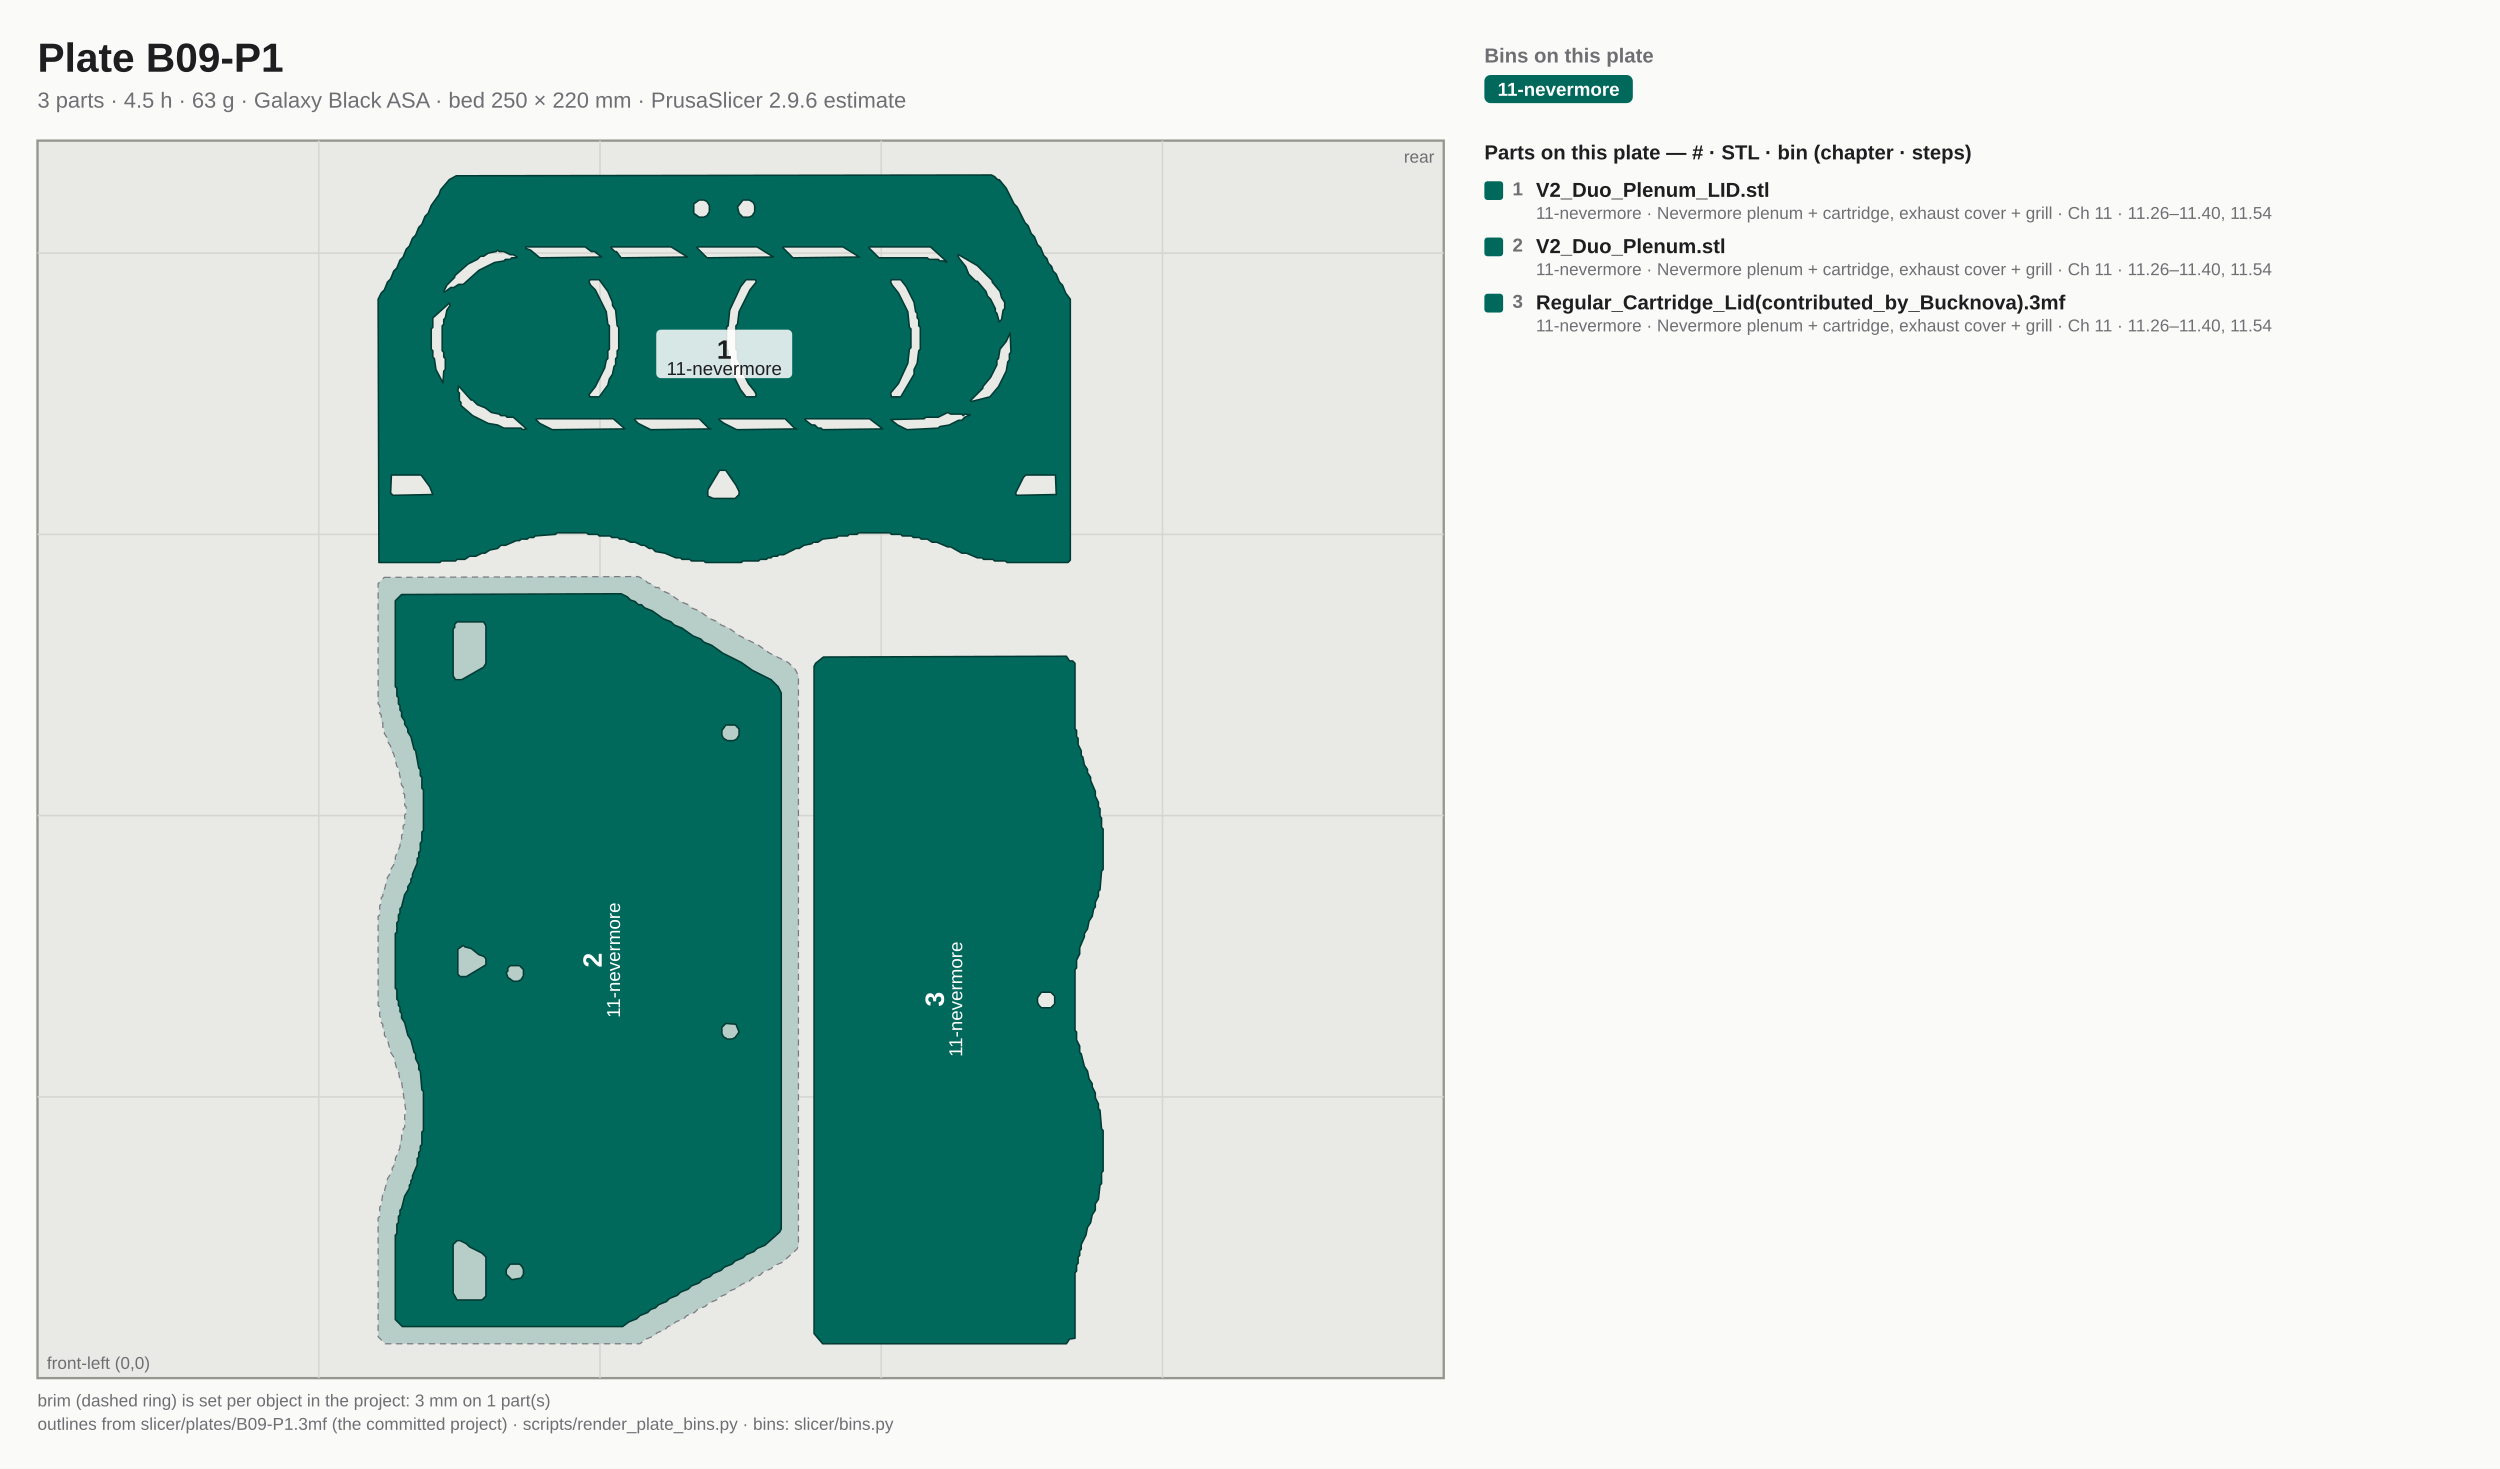
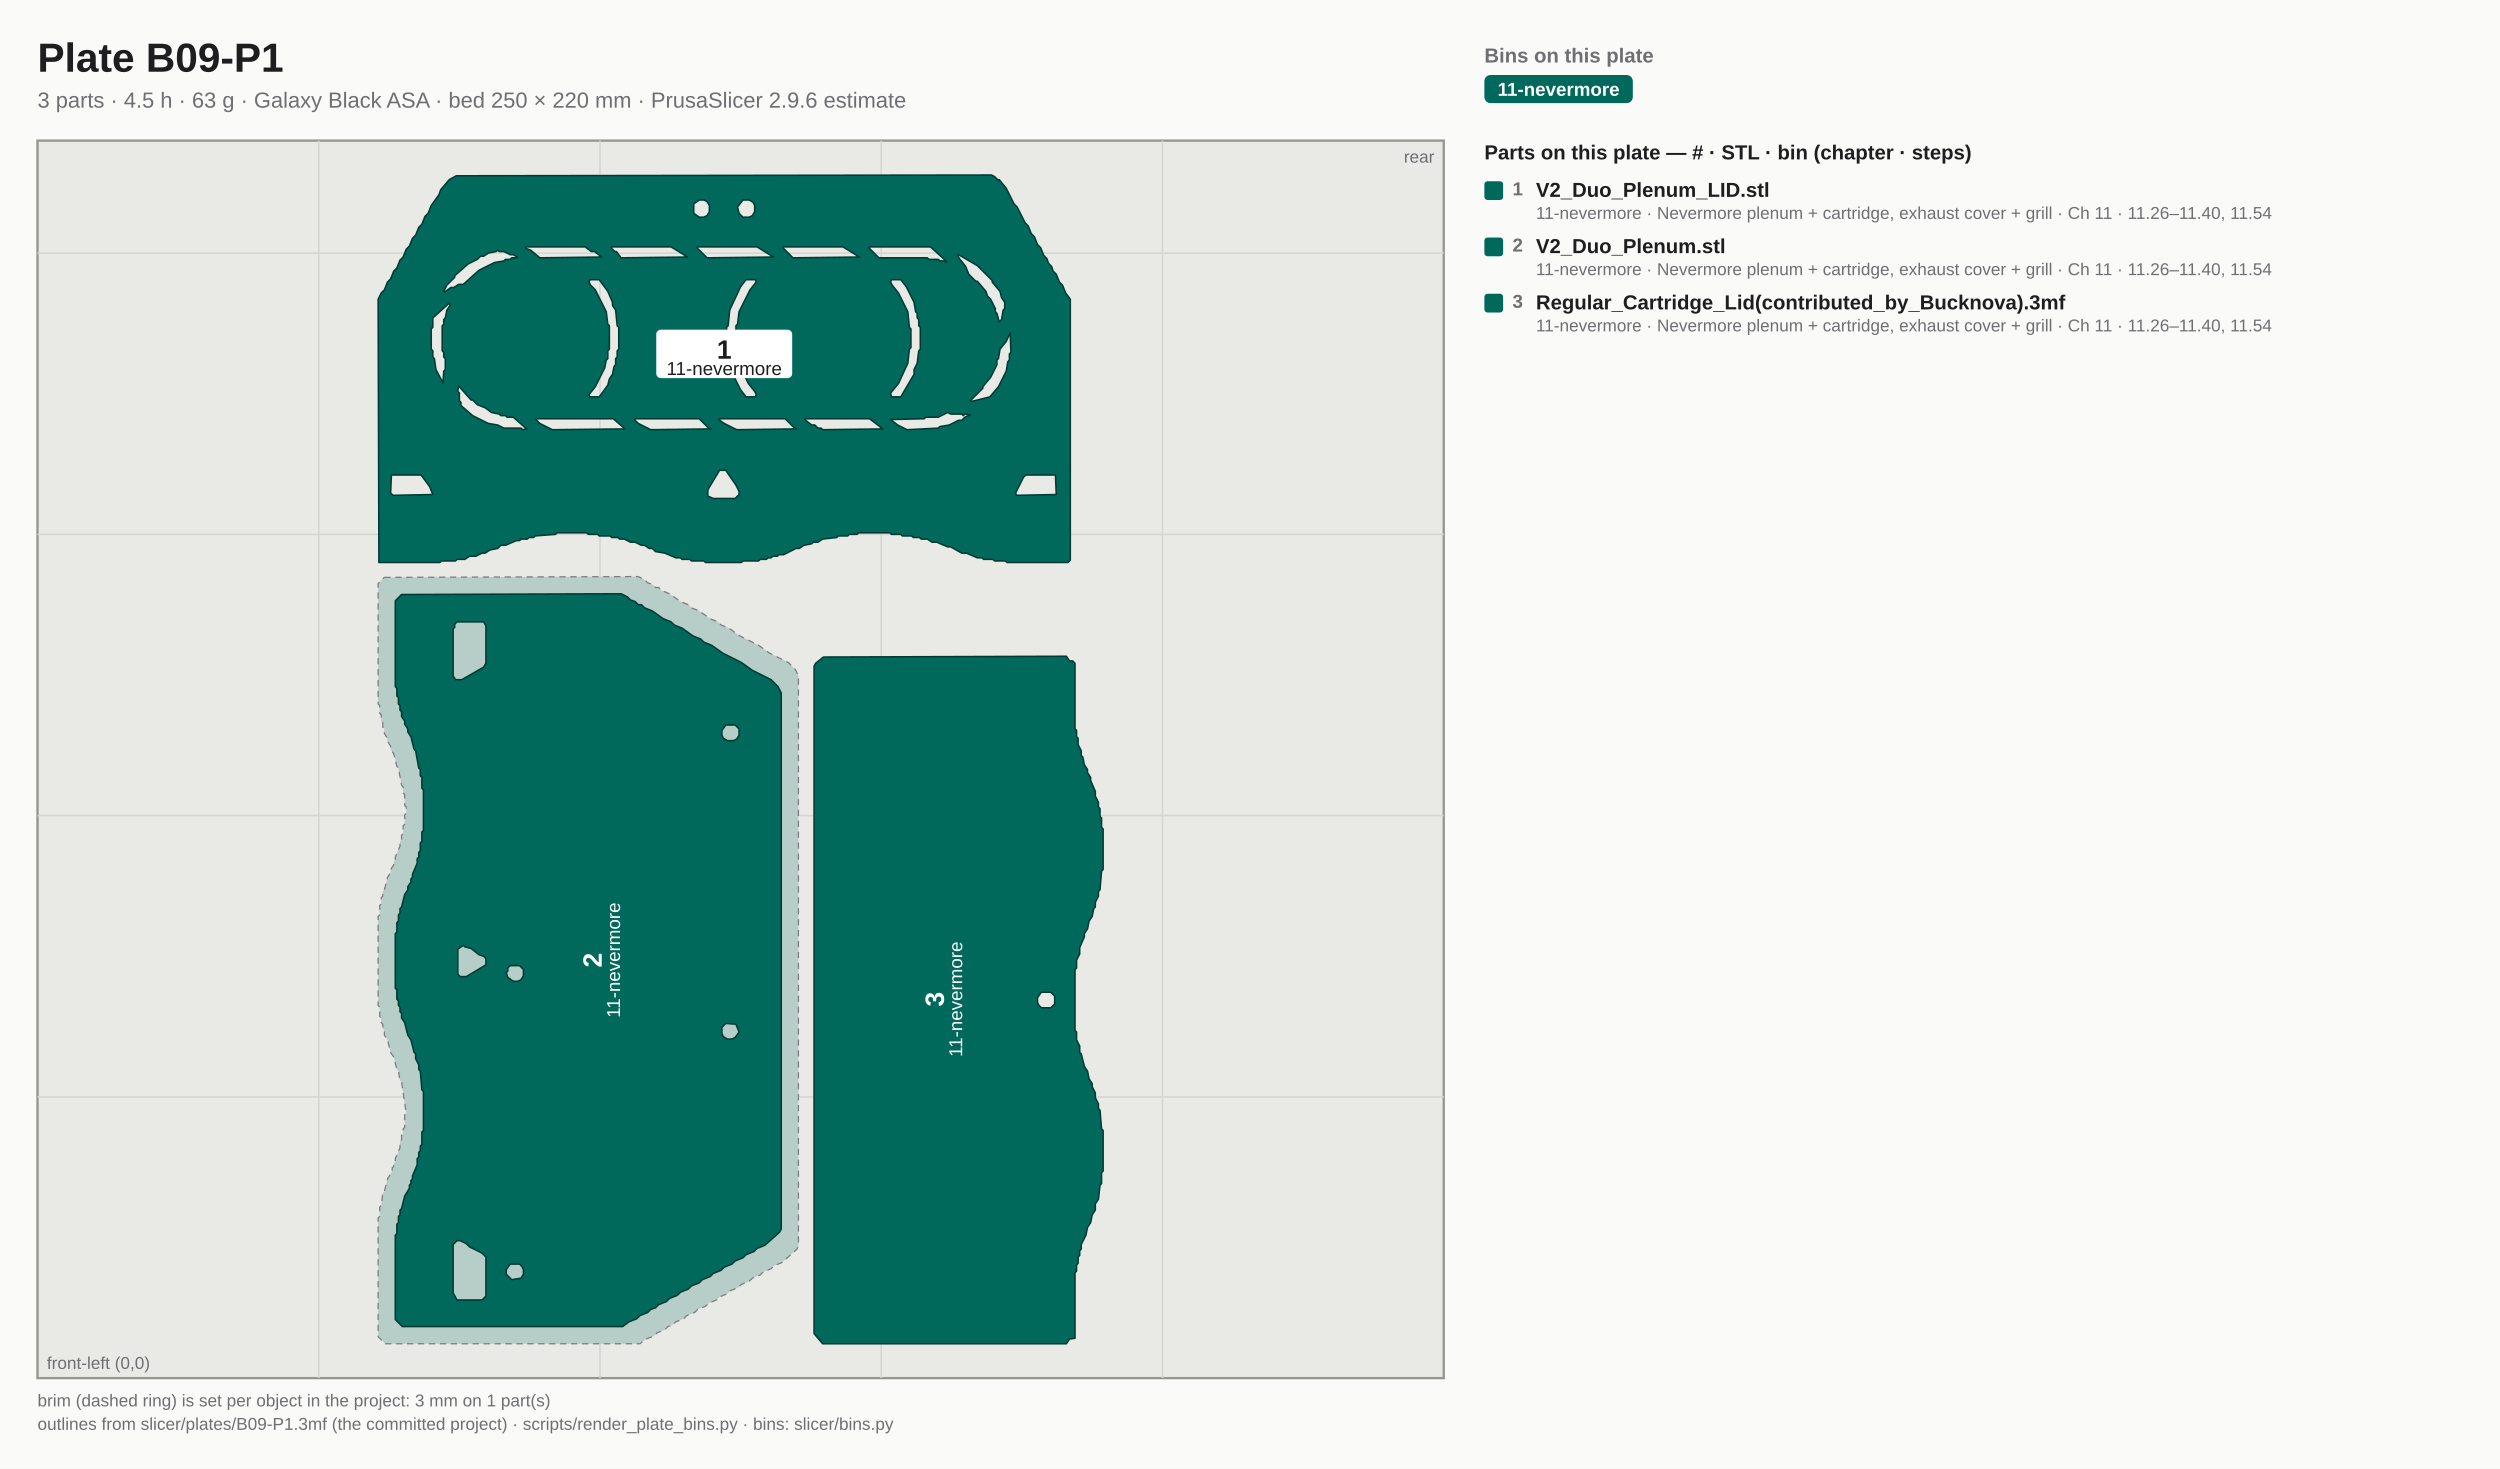
<svg xmlns="http://www.w3.org/2000/svg" width="1600" height="940" viewBox="0 0 1600 940" font-family="Arial, Helvetica, 'DejaVu Sans', sans-serif">
  <rect x="0" y="0" width="1600" height="940" fill="#fafaf9" />
  <text x="24.0" y="45.9" font-size="26" fill="#1e1e20" text-anchor="start" font-weight="bold">Plate B09-P1</text>
  <text x="24.0" y="68.9" font-size="14" fill="#6e6e73" text-anchor="start">3 parts  ·  4.5 h  ·  63 g  ·  Galaxy Black ASA  ·  bed 250 × 220 mm  ·  PrusaSlicer 2.9.6 estimate</text>
  <rect x="24.0" y="90.0" width="900.0" height="792.0" fill="#e9e9e6" stroke="#96968f" stroke-width="1.5" />
  <line x1="204.0" y1="90.0" x2="204.0" y2="882.0" stroke="#d5d5d1" stroke-width="1.0" />
  <line x1="384.0" y1="90.0" x2="384.0" y2="882.0" stroke="#d5d5d1" stroke-width="1.0" />
  <line x1="564.0" y1="90.0" x2="564.0" y2="882.0" stroke="#d5d5d1" stroke-width="1.0" />
  <line x1="744.0" y1="90.0" x2="744.0" y2="882.0" stroke="#d5d5d1" stroke-width="1.0" />
  <line x1="24.0" y1="702.0" x2="924.0" y2="702.0" stroke="#d5d5d1" stroke-width="1.0" />
  <line x1="24.0" y1="522.0" x2="924.0" y2="522.0" stroke="#d5d5d1" stroke-width="1.0" />
  <line x1="24.0" y1="342.0" x2="924.0" y2="342.0" stroke="#d5d5d1" stroke-width="1.0" />
  <line x1="24.0" y1="162.0" x2="924.0" y2="162.0" stroke="#d5d5d1" stroke-width="1.0" />
  <text x="30.0" y="876.1" font-size="11" fill="#6e6e73" text-anchor="start">front-left (0,0)</text>
  <text x="918.0" y="104.1" font-size="11" fill="#6e6e73" text-anchor="end">rear</text>
  <path d="M246.0,369.5 408.5,369.0 412.5,371.0 414.5,373.0 417.5,374.0 419.5,376.0 421.5,376.0 423.5,378.0 428.5,380.0 435.5,385.0 440.5,387.0 442.5,389.0 447.5,391.0 454.5,396.0 459.5,398.0 461.5,400.0 466.5,402.0 473.5,407.0 485.5,413.0 492.5,418.0 504.5,424.0 509.0,428.5 511.0,432.5 511.0,797.5 510.0,799.5 500.5,808.0 495.5,810.0 493.5,812.0 488.5,814.0 486.5,816.0 481.5,818.0 479.5,820.0 474.5,822.0 472.5,824.0 467.5,826.0 465.5,828.0 460.5,830.0 458.5,832.0 453.5,834.0 451.5,836.0 446.5,838.0 444.5,840.0 439.5,842.0 437.5,844.0 432.5,846.0 430.5,848.0 427.5,849.0 425.5,851.0 420.5,853.0 418.5,855.0 413.5,857.0 409.5,860.0 246.5,860.0 242.0,855.5 242.0,779.5 243.0,778.5 243.0,772.5 244.0,771.5 245.0,763.5 246.0,762.5 248.0,754.5 251.0,749.5 251.0,747.5 252.0,746.5 252.0,744.5 253.0,743.5 253.0,741.5 256.0,734.5 256.0,730.5 257.0,729.5 257.0,726.5 258.0,725.5 258.0,722.5 259.0,721.5 259.0,713.5 260.0,712.5 257.0,692.5 256.0,691.5 255.0,685.5 254.0,684.5 252.0,676.5 250.0,673.5 248.0,665.5 246.0,662.5 246.0,659.5 245.0,658.5 245.0,655.5 244.0,654.5 244.0,651.5 243.0,650.5 243.0,644.5 242.0,643.5 242.0,586.5 243.0,585.5 243.0,579.5 244.0,578.5 244.0,574.5 245.0,573.5 245.0,570.5 246.0,569.5 248.0,561.5 250.0,558.5 250.0,556.5 252.0,553.5 252.0,551.5 253.0,550.5 253.0,548.5 256.0,541.5 256.0,538.5 257.0,537.5 257.0,534.5 258.0,533.5 258.0,528.5 259.0,527.5 259.0,521.5 260.0,520.5 260.0,516.5 259.0,515.5 259.0,508.5 258.0,507.5 258.0,503.5 257.0,502.5 255.0,491.5 254.0,490.5 252.0,482.5 250.0,479.5 250.0,477.5 248.0,474.5 248.0,472.5 246.0,469.5 246.0,466.5 245.0,465.5 245.0,462.5 244.0,461.5 244.0,457.5 243.0,456.5 243.0,451.5 242.0,450.5 242.0,373.5Z" fill-rule="evenodd" fill="#b6cdc8" stroke="#7a7a80" stroke-width="0.8" stroke-linejoin="round" stroke-dasharray="4 3" />
  <path d="M257.0,380.5 397.5,380.0 401.5,382.0 403.5,384.0 406.5,385.0 408.5,387.0 410.5,387.0 412.5,389.0 417.5,391.0 424.5,396.0 429.5,398.0 431.5,400.0 436.5,402.0 443.5,407.0 448.5,409.0 450.5,411.0 455.5,413.0 462.5,418.0 474.5,424.0 481.5,429.0 493.5,435.0 498.0,439.5 500.0,443.5 500.0,786.5 499.0,788.5 489.5,797.0 484.5,799.0 482.5,801.0 477.5,803.0 475.5,805.0 470.5,807.0 468.5,809.0 463.5,811.0 461.5,813.0 456.5,815.0 454.5,817.0 449.5,819.0 447.5,821.0 442.5,823.0 440.5,825.0 435.5,827.0 433.5,829.0 428.5,831.0 426.5,833.0 421.5,835.0 419.5,837.0 416.5,838.0 414.5,840.0 409.5,842.0 407.5,844.0 402.5,846.0 398.5,849.0 257.5,849.0 253.0,844.5 253.0,790.5 254.0,789.5 254.0,783.5 255.0,782.5 255.0,778.5 256.0,777.5 256.0,774.5 257.0,773.5 259.0,765.5 262.0,760.5 262.0,758.5 263.0,757.5 263.0,755.5 264.0,754.5 264.0,752.5 267.0,745.5 267.0,741.5 268.0,740.5 268.0,737.5 269.0,736.5 269.0,733.5 270.0,732.5 270.0,724.5 271.0,723.5 271.0,698.5 270.0,697.5 269.0,685.5 268.0,684.5 268.0,681.5 266.0,677.5 266.0,674.5 265.0,673.5 263.0,665.5 261.0,662.5 259.0,654.5 257.0,651.5 257.0,648.5 256.0,647.5 256.0,644.5 255.0,643.5 255.0,640.5 254.0,639.5 254.0,633.5 253.0,632.5 253.0,597.5 254.0,596.5 254.0,590.5 255.0,589.5 255.0,585.5 256.0,584.5 256.0,581.5 257.0,580.5 259.0,572.5 261.0,569.5 261.0,567.5 263.0,564.5 263.0,562.5 264.0,561.5 264.0,559.5 267.0,552.5 267.0,549.5 268.0,548.5 268.0,545.5 269.0,544.5 269.0,539.5 270.0,538.5 270.0,532.5 271.0,531.5 271.0,505.5 270.0,504.5 270.0,497.5 269.0,496.5 269.0,492.5 268.0,491.5 266.0,480.5 265.0,479.5 263.0,471.5 261.0,468.5 261.0,466.5 259.0,463.5 259.0,461.5 257.0,458.5 257.0,455.5 256.0,454.5 256.0,451.5 255.0,450.5 255.0,446.5 254.0,445.5 254.0,440.5 253.0,439.5 253.0,384.5Z M292.5,398.0 291.0,399.5 291.0,401.5 290.0,402.5 290.0,432.5 291.5,435.0 295.5,435.0 309.5,427.0 311.0,424.5 311.0,400.5 309.5,398.0Z M464.5,464.0 462.0,467.5 462.0,470.5 463.0,472.5 465.5,474.0 469.5,474.0 471.5,473.0 473.0,470.5 473.0,466.5 470.5,464.0Z M296.5,605.0 293.0,607.5 293.0,623.5 294.5,625.0 298.5,625.0 311.0,617.5 311.0,613.5 309.5,612.0 306.5,611.0 301.5,607.0 297.5,606.0Z M326.5,618.0 325.0,619.5 325.0,621.5 324.0,622.5 325.0,625.5 328.5,628.0 331.5,628.0 333.5,627.0 335.0,624.5 335.0,620.5 332.5,618.0Z M464.5,655.0 462.0,657.5 462.0,661.5 463.0,663.5 465.5,665.0 468.5,665.0 470.5,664.0 473.0,660.5 471.0,655.5Z M292.5,794.0 290.0,796.5 290.0,827.5 292.5,832.0 308.5,832.0 311.0,829.5 311.0,804.5 308.5,802.0 300.5,798.0 298.5,796.0 294.5,794.0Z M326.5,809.0 324.0,812.5 324.0,815.5 327.5,819.0 333.5,818.0 335.0,815.5 335.0,812.5 334.0,810.5 332.5,809.0Z" fill-rule="evenodd" fill="#00695c" stroke="#003a33" stroke-width="1.0" stroke-linejoin="round" />
  <path d="M292.0,112.5 634.5,112.0 636.5,113.0 638.5,115.0 639.5,115.0 644.0,120.5 649.0,130.5 651.0,132.5 656.0,142.5 658.0,144.5 660.0,149.5 662.0,151.5 664.0,156.5 666.0,158.5 668.0,163.5 670.0,165.5 671.0,168.5 673.0,170.5 674.0,173.5 676.0,175.5 678.0,180.5 680.0,182.5 682.0,187.5 685.0,191.5 685.0,358.5 683.5,360.0 644.5,360.0 643.5,359.0 636.5,359.0 635.5,358.0 629.5,358.0 628.5,357.0 625.5,357.0 618.5,354.0 615.5,354.0 608.5,350.0 606.5,350.0 599.5,347.0 596.5,347.0 593.5,345.0 589.5,345.0 588.5,344.0 584.5,344.0 583.5,343.0 577.5,343.0 576.5,342.0 570.5,342.0 569.5,341.0 549.5,341.0 548.5,342.0 543.5,342.0 542.5,343.0 536.5,343.0 535.5,344.0 526.5,345.0 523.5,347.0 520.5,347.0 519.5,348.0 514.5,349.0 511.5,351.0 509.5,351.0 501.5,355.0 498.5,355.0 497.5,356.0 494.5,356.0 493.5,357.0 491.5,357.0 490.5,358.0 486.5,358.0 485.5,359.0 475.5,359.0 474.5,360.0 451.5,360.0 450.5,359.0 442.5,359.0 441.5,358.0 436.5,358.0 435.5,357.0 432.5,357.0 425.5,354.0 419.5,353.0 417.5,351.0 415.5,351.0 412.5,349.0 410.5,349.0 406.5,347.0 403.5,347.0 399.5,345.0 396.5,345.0 395.5,344.0 391.5,344.0 390.5,343.0 383.5,343.0 382.5,342.0 376.5,342.0 375.5,341.0 356.5,341.0 355.5,342.0 342.5,343.0 341.5,344.0 338.5,344.0 337.5,345.0 333.5,345.0 332.5,346.0 330.5,346.0 323.5,349.0 320.5,349.0 318.5,351.0 313.5,352.0 310.5,354.0 308.5,354.0 304.5,356.0 300.5,356.0 297.5,358.0 292.5,358.0 291.5,359.0 282.5,359.0 281.5,360.0 242.5,360.0 242.0,191.5 244.0,187.5 246.0,185.5 248.0,180.5 250.0,178.5 252.0,173.5 254.0,171.5 256.0,166.5 258.0,164.5 260.0,159.5 262.0,157.5 264.0,152.5 266.0,150.5 268.0,145.5 270.0,143.5 272.0,138.5 274.0,136.5 276.0,131.5 281.0,124.5 282.0,121.5 287.5,115.0Z M447.5,128.0 444.0,130.5 444.0,136.5 447.5,139.0 450.5,139.0 452.5,138.0 454.0,135.5 454.0,131.5 452.5,129.0 450.5,128.0Z M475.5,128.0 472.0,132.5 473.0,136.5 475.5,139.0 479.5,139.0 481.5,138.0 483.0,135.5 483.0,131.5 482.0,129.5 479.5,128.0Z M336.5,158.0 336.5,159.0 339.5,160.0 345.5,165.0 385.0,164.5 380.5,161.0 378.5,161.0 374.5,158.0Z M391.5,158.0 391.0,158.5 393.5,161.0 394.5,161.0 397.5,165.0 440.0,164.5 429.5,158.0Z M446.5,158.0 446.0,158.5 452.5,165.0 495.0,164.5 484.5,158.0Z M501.5,158.0 501.0,158.5 507.5,165.0 550.0,164.5 539.5,158.0Z M556.5,158.0 556.0,158.5 562.5,165.0 593.5,165.0 594.5,166.0 600.5,166.0 601.5,167.0 604.5,167.0 605.5,168.0 606.0,167.5 595.5,158.0Z M318.5,160.0 317.5,161.0 312.5,162.0 309.5,164.0 307.5,164.0 305.5,166.0 299.5,169.0 291.0,176.5 291.0,177.5 286.0,182.5 284.0,186.5 284.5,187.0 288.5,184.0 290.5,184.0 293.5,182.0 296.5,182.0 306.5,173.0 316.5,168.0 322.5,167.0 323.5,166.0 326.5,166.0 327.5,165.0 330.5,165.0 331.0,164.5 328.5,163.0 326.5,163.0 322.5,161.0 319.5,161.0Z M613.5,163.0 613.0,163.5 614.0,165.5 618.0,170.5 620.0,175.5 624.5,180.0 625.5,180.0 631.0,186.5 632.0,189.5 634.0,191.5 637.0,197.5 637.0,199.5 638.0,200.5 639.5,206.0 641.0,204.5 642.0,198.5 643.0,197.5 643.0,193.5 641.0,190.5 640.0,186.5 635.0,180.5 635.0,179.5 625.5,170.0Z M377.5,179.0 377.0,180.5 378.0,182.5 381.0,185.5 388.0,199.5 389.0,207.5 390.0,208.5 390.0,223.5 389.0,224.5 389.0,229.5 388.0,230.5 387.0,235.5 381.0,247.5 377.0,252.5 377.5,254.0 383.5,254.0 389.0,246.5 390.0,242.5 392.0,239.5 393.0,234.5 394.0,233.5 394.0,229.5 395.0,228.5 395.0,224.5 396.0,223.5 396.0,209.5 395.0,208.5 394.0,198.5 392.0,195.5 392.0,193.5 389.0,186.5 383.5,179.0Z M477.5,179.0 474.0,183.5 467.0,198.5 466.0,208.5 465.0,209.5 465.0,223.5 466.0,224.5 466.0,228.5 467.0,229.5 467.0,233.5 468.0,234.5 469.0,239.5 474.0,249.5 477.5,254.0 483.5,254.0 484.0,252.5 483.0,250.5 479.0,245.5 474.0,235.5 474.0,233.5 472.0,229.5 472.0,224.5 471.0,223.5 471.0,208.5 472.0,207.5 473.0,199.5 480.0,185.5 484.0,180.5 483.5,179.0Z M570.5,179.0 570.0,180.5 571.0,182.5 575.0,187.5 581.0,199.5 582.0,209.5 583.0,210.5 583.0,222.5 582.0,223.5 581.0,232.5 575.0,245.5 570.0,251.5 570.5,254.0 576.5,254.0 585.0,239.5 585.0,236.5 587.0,232.5 588.0,224.5 589.0,223.5 589.0,209.5 588.0,208.5 588.0,204.5 587.0,203.5 587.0,200.5 586.0,199.5 585.0,193.5 580.0,183.5 576.5,179.0Z M287.5,194.0 277.0,203.5 277.0,209.5 276.0,210.5 276.0,223.5 277.0,224.5 277.0,228.5 278.0,229.5 279.0,236.5 283.5,245.0 284.0,237.5 285.0,236.5 285.0,229.5 284.0,228.5 284.0,225.5 283.0,224.5 283.0,208.5 284.0,207.5 284.0,204.5 285.0,203.5 286.0,198.5 288.0,195.5Z M646.5,213.0 644.0,218.5 640.0,223.5 639.0,229.5 638.0,230.5 638.0,233.5 634.0,241.5 629.0,247.5 629.0,248.5 621.0,256.5 621.5,257.0 633.5,254.0 639.0,247.5 644.0,237.5 645.0,231.5 646.0,230.5 646.0,226.5 647.0,225.5Z M293.5,247.0 293.0,250.5 294.0,251.5 294.0,256.5 295.0,257.5 295.0,259.5 302.5,266.0 312.5,271.0 318.5,272.0 322.5,274.0 333.5,274.0 334.5,275.0 337.0,274.5 328.5,267.0 324.5,267.0 323.5,266.0 320.5,266.0 319.5,265.0 314.5,264.0 310.5,261.0 305.5,259.0 302.5,256.0 301.5,256.0Z M606.5,264.0 600.5,267.0 592.5,267.0 591.5,268.0 570.0,268.5 574.5,272.0 580.5,275.0 600.5,274.0 601.5,273.0 607.5,272.0 613.5,269.0 615.5,269.0 617.5,267.0 621.0,265.5 617.5,265.0 616.5,266.0 615.5,265.0 608.5,265.0Z M343.5,268.0 343.0,268.5 345.5,271.0 353.5,275.0 400.0,274.5 392.5,268.0Z M406.5,268.0 406.0,268.5 408.5,271.0 416.5,275.0 455.0,274.5 453.5,274.0 447.5,268.0Z M460.5,268.0 460.0,268.5 463.5,271.0 471.5,275.0 510.0,274.5 508.5,274.0 502.5,268.0Z M515.5,268.0 515.0,268.5 519.5,272.0 521.5,272.0 523.5,274.0 525.5,274.0 526.5,275.0 565.0,274.5 556.5,268.0Z M460.5,301.0 453.0,313.5 453.0,317.5 456.5,319.0 470.5,319.0 473.0,316.5 473.0,314.5 471.0,310.5 464.5,301.0Z M250.5,304.0 250.0,315.5 251.5,317.0 277.0,316.5 275.0,311.5 269.5,304.0Z M656.5,304.0 655.0,305.5 650.0,315.5 650.5,317.0 676.0,316.5 675.5,304.0Z" fill-rule="evenodd" fill="#00695c" stroke="#003a33" stroke-width="1.0" stroke-linejoin="round" />
  <path d="M527.0,420.5 682.5,420.0 684.5,423.0 686.5,423.0 688.0,424.5 688.0,466.5 689.0,467.5 689.0,471.5 690.0,472.5 690.0,476.5 692.0,480.5 692.0,483.5 693.0,484.5 694.0,489.5 696.0,492.5 696.0,494.5 698.0,497.5 698.0,499.5 701.0,506.5 701.0,509.5 703.0,513.5 703.0,516.5 704.0,517.5 704.0,522.5 705.0,523.5 705.0,529.5 706.0,530.5 706.0,556.5 705.0,557.5 704.0,569.5 703.0,570.5 703.0,573.5 701.0,577.5 701.0,580.5 700.0,581.5 699.0,586.5 697.0,589.5 696.0,594.5 694.0,597.5 694.0,599.5 691.0,606.5 691.0,610.5 689.0,614.5 689.0,619.5 688.0,620.5 688.0,659.5 689.0,660.5 689.0,665.5 691.0,669.5 691.0,673.5 692.0,674.5 694.0,682.5 696.0,685.5 697.0,690.5 699.0,693.5 699.0,695.5 701.0,699.5 701.0,702.5 703.0,706.5 703.0,709.5 704.0,710.5 705.0,722.5 706.0,723.5 706.0,749.5 705.0,750.5 705.0,757.5 704.0,758.5 703.0,767.5 701.0,770.5 701.0,774.5 699.0,777.5 698.0,782.5 696.0,785.5 695.0,790.5 692.0,796.5 692.0,799.5 691.0,800.5 691.0,803.5 690.0,804.5 690.0,808.5 689.0,809.5 689.0,813.5 688.0,814.5 688.0,856.5 684.5,857.0 682.5,860.0 526.5,860.0 521.0,853.5 521.0,426.5 522.0,424.5Z M666.5,635.0 664.0,638.5 664.0,641.5 665.0,643.5 666.5,645.0 672.5,645.0 675.0,642.5 675.0,637.5 672.5,635.0Z" fill-rule="evenodd" fill="#00695c" stroke="#003a33" stroke-width="1.0" stroke-linejoin="round" />
  <text x="379.0" y="620.6" font-size="17" fill="#ffffff" text-anchor="middle" font-weight="bold" transform="rotate(-90 379.0 614.5)">2</text>
  <text x="392.5" y="618.8" font-size="12" fill="#ffffff" text-anchor="middle" transform="rotate(-90 392.5 614.5)">11-nevermore</text>
-   <rect x="420.0" y="211.0" width="87.0" height="31.0" rx="3.0" fill="#ffffff" fill-opacity="0.84" />
+   <rect x="420.0" y="211.0" width="87.0" height="31.0" rx="3.0" fill="#ffffff" />
  <text x="463.5" y="229.6" font-size="17" fill="#1e1e20" text-anchor="middle" font-weight="bold">1</text>
  <text x="463.5" y="240.0" font-size="12" fill="#1e1e20" text-anchor="middle">11-nevermore</text>
  <text x="598.0" y="645.6" font-size="17" fill="#ffffff" text-anchor="middle" font-weight="bold" transform="rotate(-90 598.0 639.5)">3</text>
  <text x="611.5" y="643.8" font-size="12" fill="#ffffff" text-anchor="middle" transform="rotate(-90 611.5 639.5)">11-nevermore</text>
  <text x="950.0" y="40.0" font-size="13" fill="#6e6e73" text-anchor="start" font-weight="bold">Bins on this plate</text>
  <rect x="950.0" y="48.0" width="95.0" height="18.0" rx="4.0" fill="#00695c" />
  <text x="997.5" y="61.3" font-size="12" fill="#ffffff" text-anchor="middle" font-weight="bold">11-nevermore</text>
  <text x="950.0" y="102.0" font-size="13" fill="#1e1e20" text-anchor="start" font-weight="bold">Parts on this plate  —  # · STL · bin (chapter · steps)</text>
  <rect x="950.0" y="116.0" width="12.0" height="12.0" rx="2.0" fill="#00695c" />
  <text x="968.0" y="125.0" font-size="12" fill="#6e6e73" text-anchor="start" font-weight="bold">1</text>
  <text x="983.0" y="126.0" font-size="13" fill="#1e1e20" text-anchor="start" font-weight="bold">V2_Duo_Plenum_LID.stl</text>
  <text x="983.0" y="140.1" font-size="11" fill="#6e6e73" text-anchor="start">11-nevermore · Nevermore plenum + cartridge, exhaust cover + grill · Ch 11 · 11.26–11.40, 11.54</text>
  <rect x="950.0" y="152.0" width="12.0" height="12.0" rx="2.0" fill="#00695c" />
  <text x="968.0" y="161.0" font-size="12" fill="#6e6e73" text-anchor="start" font-weight="bold">2</text>
  <text x="983.0" y="162.0" font-size="13" fill="#1e1e20" text-anchor="start" font-weight="bold">V2_Duo_Plenum.stl</text>
  <text x="983.0" y="176.1" font-size="11" fill="#6e6e73" text-anchor="start">11-nevermore · Nevermore plenum + cartridge, exhaust cover + grill · Ch 11 · 11.26–11.40, 11.54</text>
  <rect x="950.0" y="188.0" width="12.0" height="12.0" rx="2.0" fill="#00695c" />
  <text x="968.0" y="197.0" font-size="12" fill="#6e6e73" text-anchor="start" font-weight="bold">3</text>
  <text x="983.0" y="198.0" font-size="13" fill="#1e1e20" text-anchor="start" font-weight="bold">Regular_Cartridge_Lid(contributed_by_Bucknova).3mf</text>
  <text x="983.0" y="212.1" font-size="11" fill="#6e6e73" text-anchor="start">11-nevermore · Nevermore plenum + cartridge, exhaust cover + grill · Ch 11 · 11.26–11.40, 11.54</text>
  <text x="24.0" y="900.1" font-size="11" fill="#6e6e73" text-anchor="start">brim (dashed ring) is set per object in the project: 3 mm on 1 part(s)</text>
  <text x="24.0" y="915.1" font-size="11" fill="#6e6e73" text-anchor="start">outlines from slicer/plates/B09-P1.3mf (the committed project) · scripts/render_plate_bins.py · bins: slicer/bins.py</text>
</svg>
